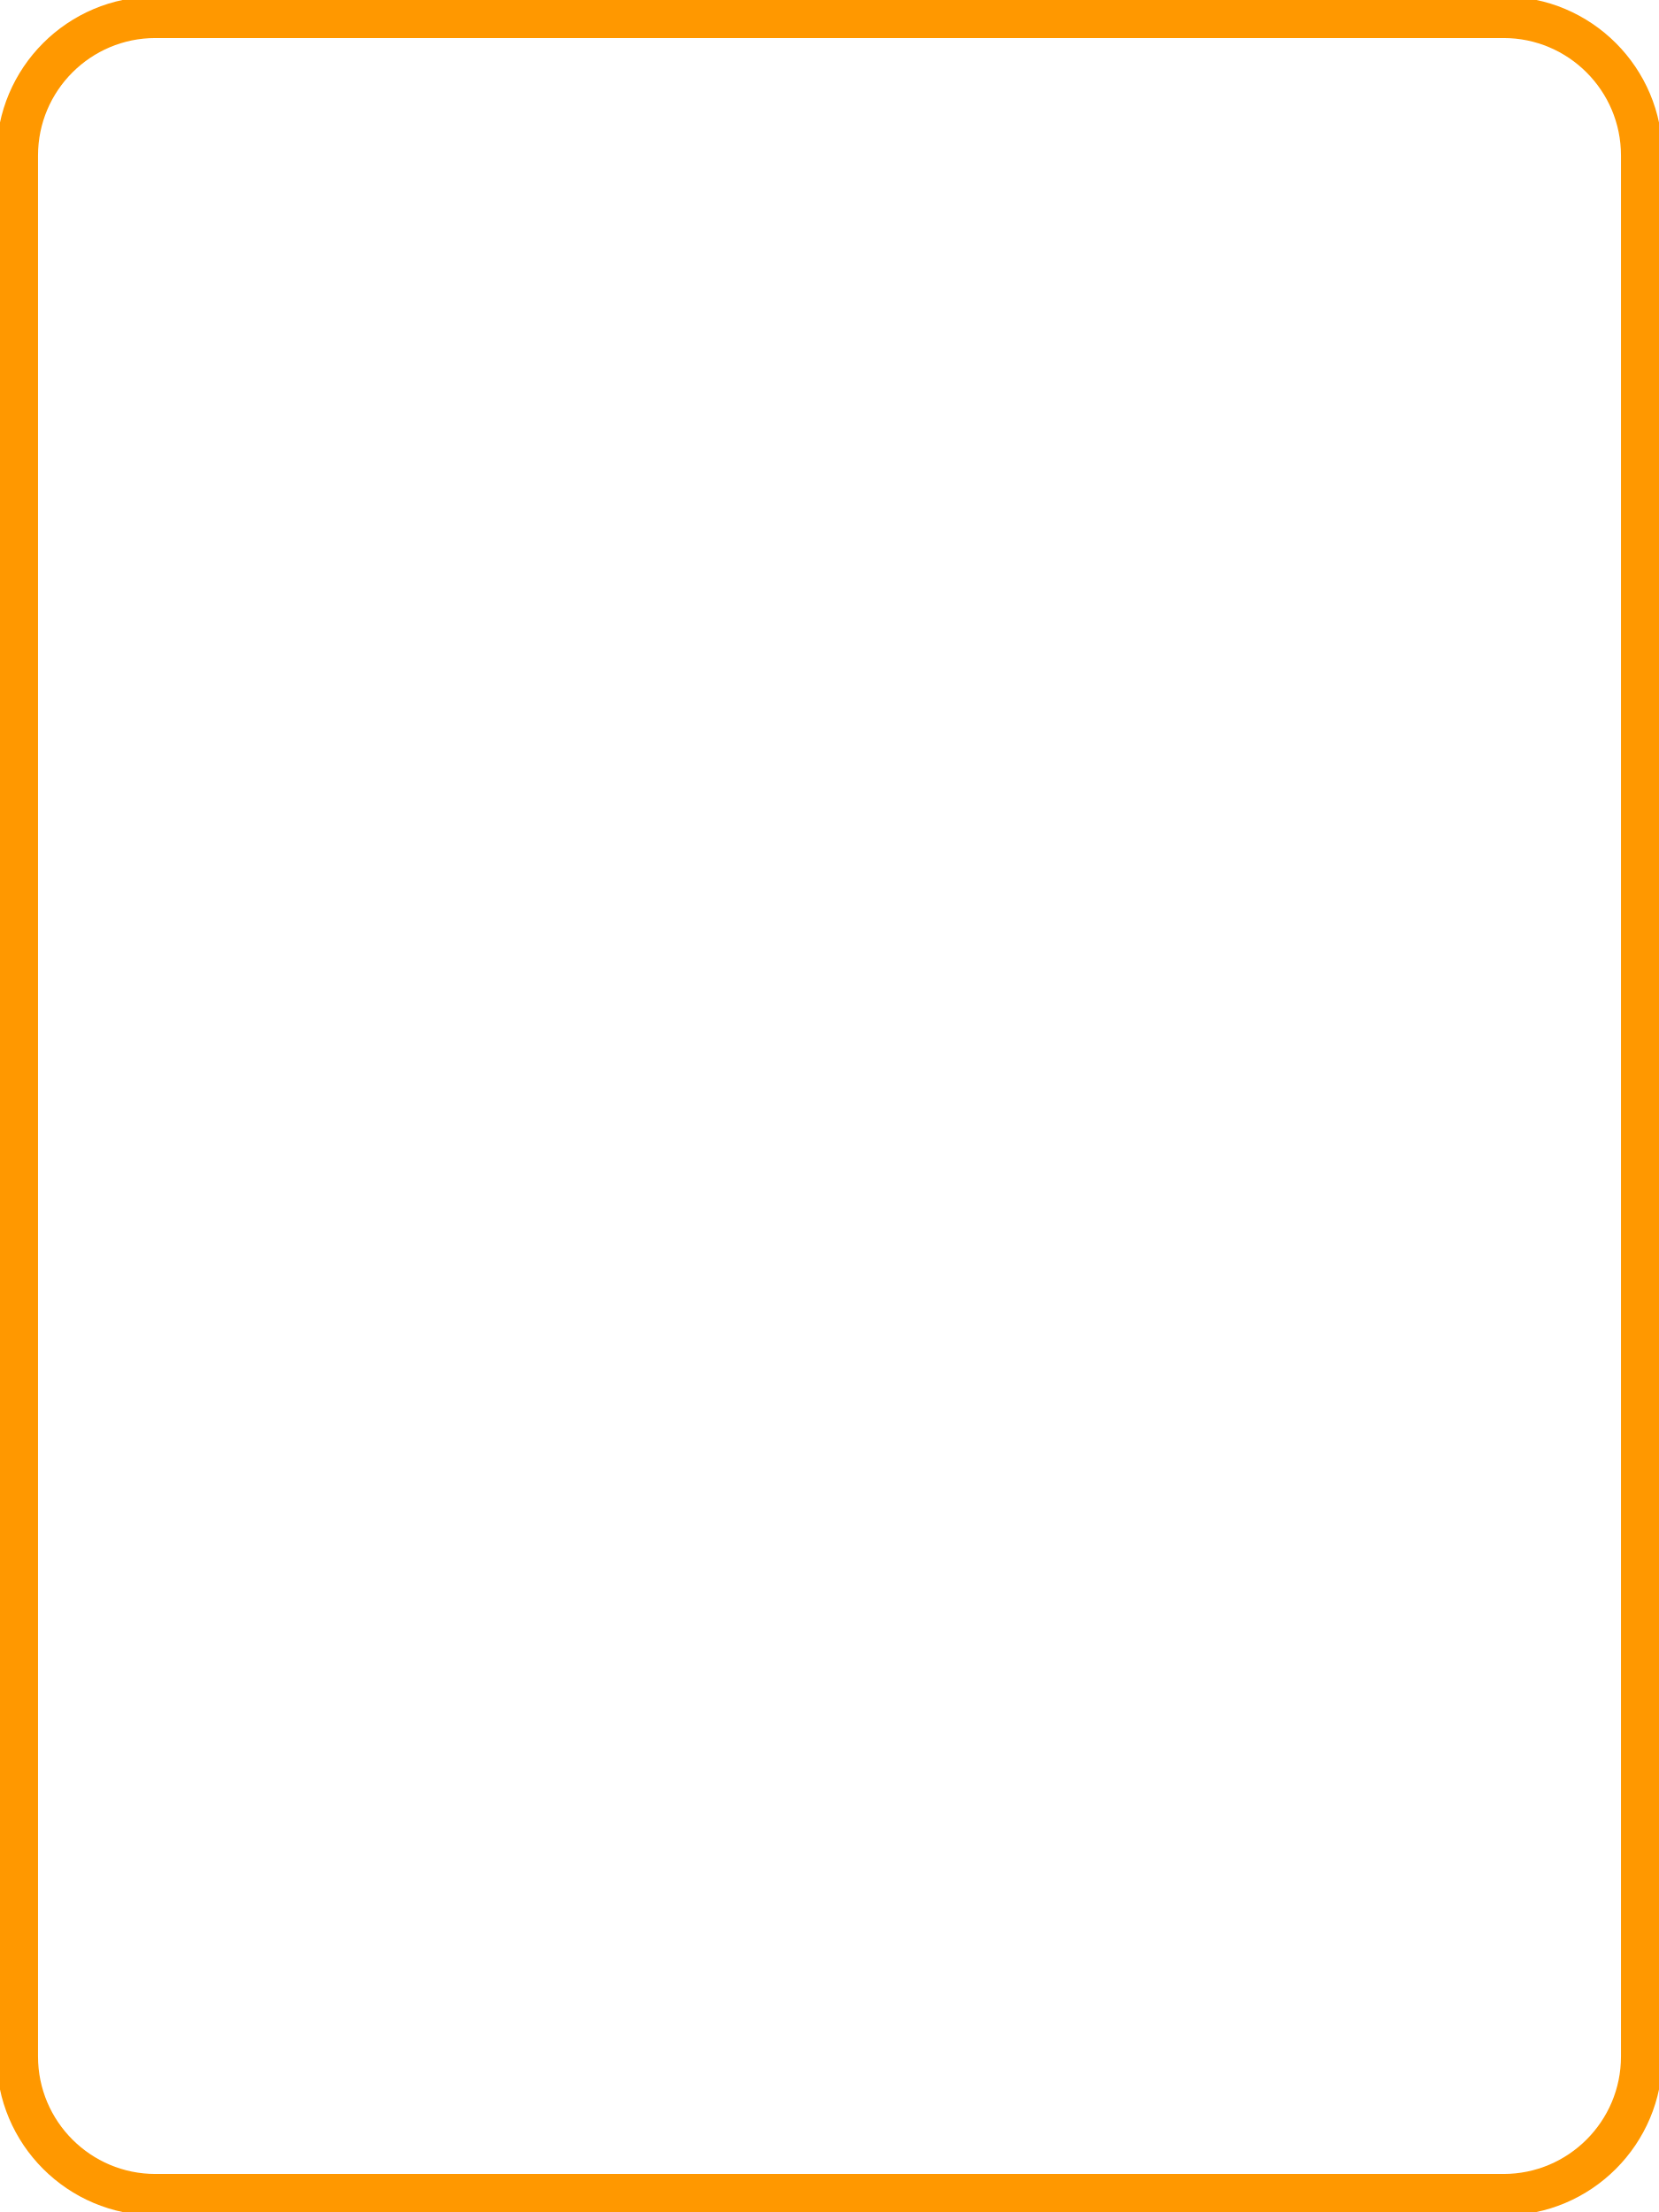
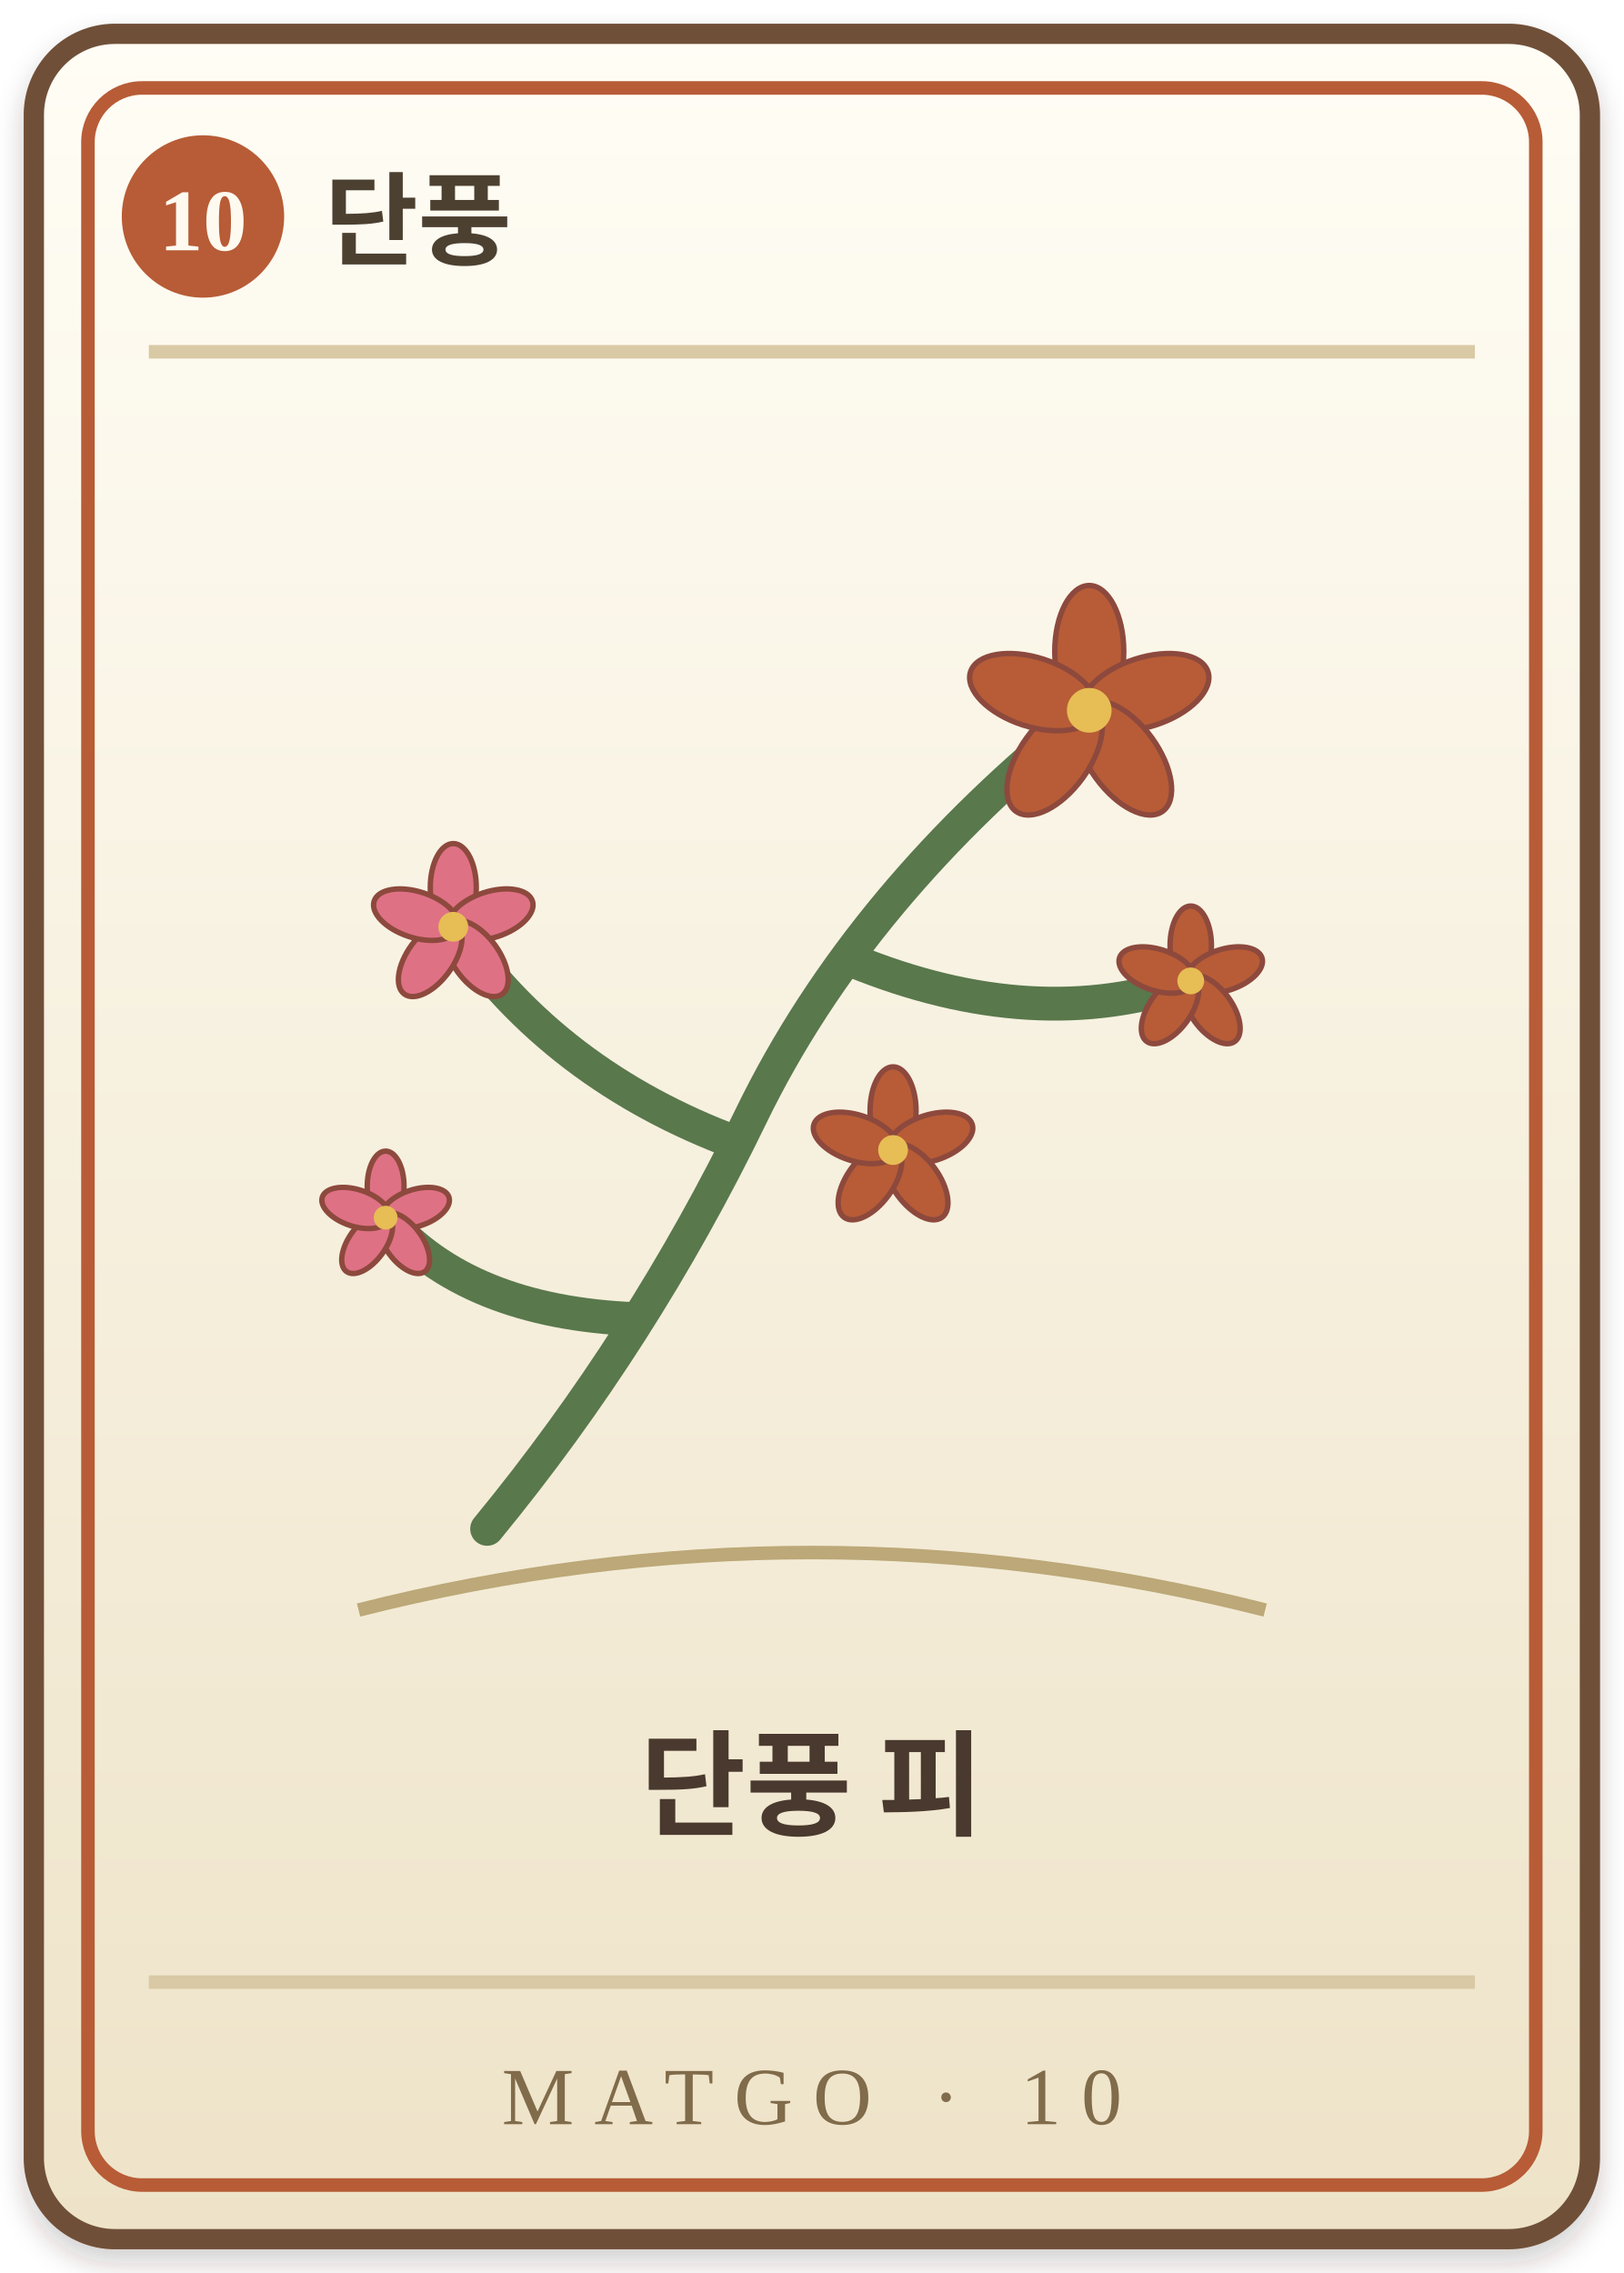
- <svg xmlns="http://www.w3.org/2000/svg" viewBox="0 0 48 64">
+ <svg xmlns="http://www.w3.org/2000/svg" viewBox="0 0 240 336" role="img" aria-labelledby="title-m10-pi-2">
  <defs>
-     <filter id="m10-pi-2-noise">
-       <feTurbulence type="fractalNoise" baseFrequency="0.5" numOctaves="2" />
-       <feDiffuseLighting in="Card" lightingColor="#ffffff">
-         <feRadialGradient fx="50%" fy="50%" r="60%">
-           <stop offset=".05" stop-color="#ffffff" />
-           <stop offset=".15" stop-color="#aaaaaa" />
-           <stop offset=".80" stop-color="#000000" />
-         </feRadialGradient>
-       </feDiffuseLighting>
+     <linearGradient id="paper-m10-pi-2" x2="0" y2="1">
+       <stop stop-color="#fffdf5" />
+       <stop offset="1" stop-color="#eee3c8" />
+     </linearGradient>
+     <filter id="shadow-m10-pi-2" x="-10%" y="-10%" width="120%" height="120%">
+       <feDropShadow dx="0" dy="2" stdDeviation="2" flood-color="#332b20" flood-opacity=".22" />
    </filter>
  </defs>
-   <rect x="0.5" y="0.5" width="47" height="63" fill="hsl(11146828796228796000, 45%, 1083719466300021900%)" stroke="#FF9800" stroke-width="1.2" rx="4" />
+   <rect x="5" y="5" width="230" height="326" rx="12" fill="url(#paper-m10-pi-2)" stroke="#6f5038" stroke-width="3" filter="url(#shadow-m10-pi-2)" />
+   <rect x="13" y="13" width="214" height="310" rx="8" fill="none" stroke="#b75c36" stroke-width="2" />
+   <path d="M22 52 H218" stroke="#d9c9a5" stroke-width="2" />
+   <circle cx="30" cy="32" r="12" fill="#b75c36" />
+   <text x="30" y="37" text-anchor="middle" font-size="13" font-weight="700" fill="#fffaf0">10</text>
+   <text x="48" y="38" font-size="15" font-weight="700" fill="#4c4031">단풍</text>
+   <g>
+     <g>
+       <path d="M72 226 Q95 198 111 165 Q127 132 161 105 M109 169 Q82 159 67 137 M126 142 Q153 153 176 145 M94 195 Q69 194 57 180" fill="none" stroke="#59784c" stroke-width="5" stroke-linecap="round" />
+       <g transform="translate(161 105)" fill="#b75c36" stroke="#8d493d" stroke-width=".8">
+         <ellipse cy="-8.7" rx="5.1" ry="9.75" />
+         <ellipse cy="-8.7" rx="5.1" ry="9.75" transform="rotate(72)" />
+         <ellipse cy="-8.7" rx="5.1" ry="9.75" transform="rotate(144)" />
+         <ellipse cy="-8.7" rx="5.1" ry="9.75" transform="rotate(216)" />
+         <ellipse cy="-8.7" rx="5.1" ry="9.75" transform="rotate(288)" />
+         <circle r="3.3" fill="#e7bd55" stroke="none" />
+       </g>
+       <g transform="translate(67 137)" fill="#df7185" stroke="#8d493d" stroke-width=".8">
+         <ellipse cy="-5.8" rx="3.4" ry="6.5" />
+         <ellipse cy="-5.8" rx="3.4" ry="6.5" transform="rotate(72)" />
+         <ellipse cy="-5.8" rx="3.4" ry="6.5" transform="rotate(144)" />
+         <ellipse cy="-5.8" rx="3.4" ry="6.5" transform="rotate(216)" />
+         <ellipse cy="-5.8" rx="3.4" ry="6.5" transform="rotate(288)" />
+         <circle r="2.2" fill="#e7bd55" stroke="none" />
+       </g>
+       <g transform="translate(176 145)" fill="#b75c36" stroke="#8d493d" stroke-width=".8">
+         <ellipse cy="-5.22" rx="3.06" ry="5.85" />
+         <ellipse cy="-5.22" rx="3.06" ry="5.85" transform="rotate(72)" />
+         <ellipse cy="-5.22" rx="3.06" ry="5.85" transform="rotate(144)" />
+         <ellipse cy="-5.22" rx="3.06" ry="5.85" transform="rotate(216)" />
+         <ellipse cy="-5.22" rx="3.06" ry="5.85" transform="rotate(288)" />
+         <circle r="1.98" fill="#e7bd55" stroke="none" />
+       </g>
+       <g transform="translate(57 180)" fill="#df7185" stroke="#8d493d" stroke-width=".8">
+         <ellipse cy="-4.64" rx="2.72" ry="5.2" />
+         <ellipse cy="-4.64" rx="2.72" ry="5.2" transform="rotate(72)" />
+         <ellipse cy="-4.64" rx="2.72" ry="5.2" transform="rotate(144)" />
+         <ellipse cy="-4.64" rx="2.72" ry="5.2" transform="rotate(216)" />
+         <ellipse cy="-4.64" rx="2.72" ry="5.2" transform="rotate(288)" />
+         <circle r="1.76" fill="#e7bd55" stroke="none" />
+       </g>
+       <g transform="translate(132 170)" fill="#b75c36" stroke="#8d493d" stroke-width=".8">
+         <ellipse cy="-5.8" rx="3.4" ry="6.5" />
+         <ellipse cy="-5.8" rx="3.4" ry="6.5" transform="rotate(72)" />
+         <ellipse cy="-5.8" rx="3.4" ry="6.5" transform="rotate(144)" />
+         <ellipse cy="-5.8" rx="3.4" ry="6.5" transform="rotate(216)" />
+         <ellipse cy="-5.8" rx="3.4" ry="6.5" transform="rotate(288)" />
+         <circle r="2.2" fill="#e7bd55" stroke="none" />
+       </g>
+       <path d="M53 238 Q120 221 187 238" fill="none" stroke="#bca878" stroke-width="2" />
+       <text x="120" y="270" text-anchor="middle" font-size="17" font-weight="700" fill="#49392e">단풍 피</text>
+     </g>
+   </g>
+   <path d="M22 293 H218" stroke="#d9c9a5" stroke-width="2" />
+   <text x="120" y="314" text-anchor="middle" font-size="12" letter-spacing="3" fill="#806b4a">MATGO · 10</text>
</svg>
